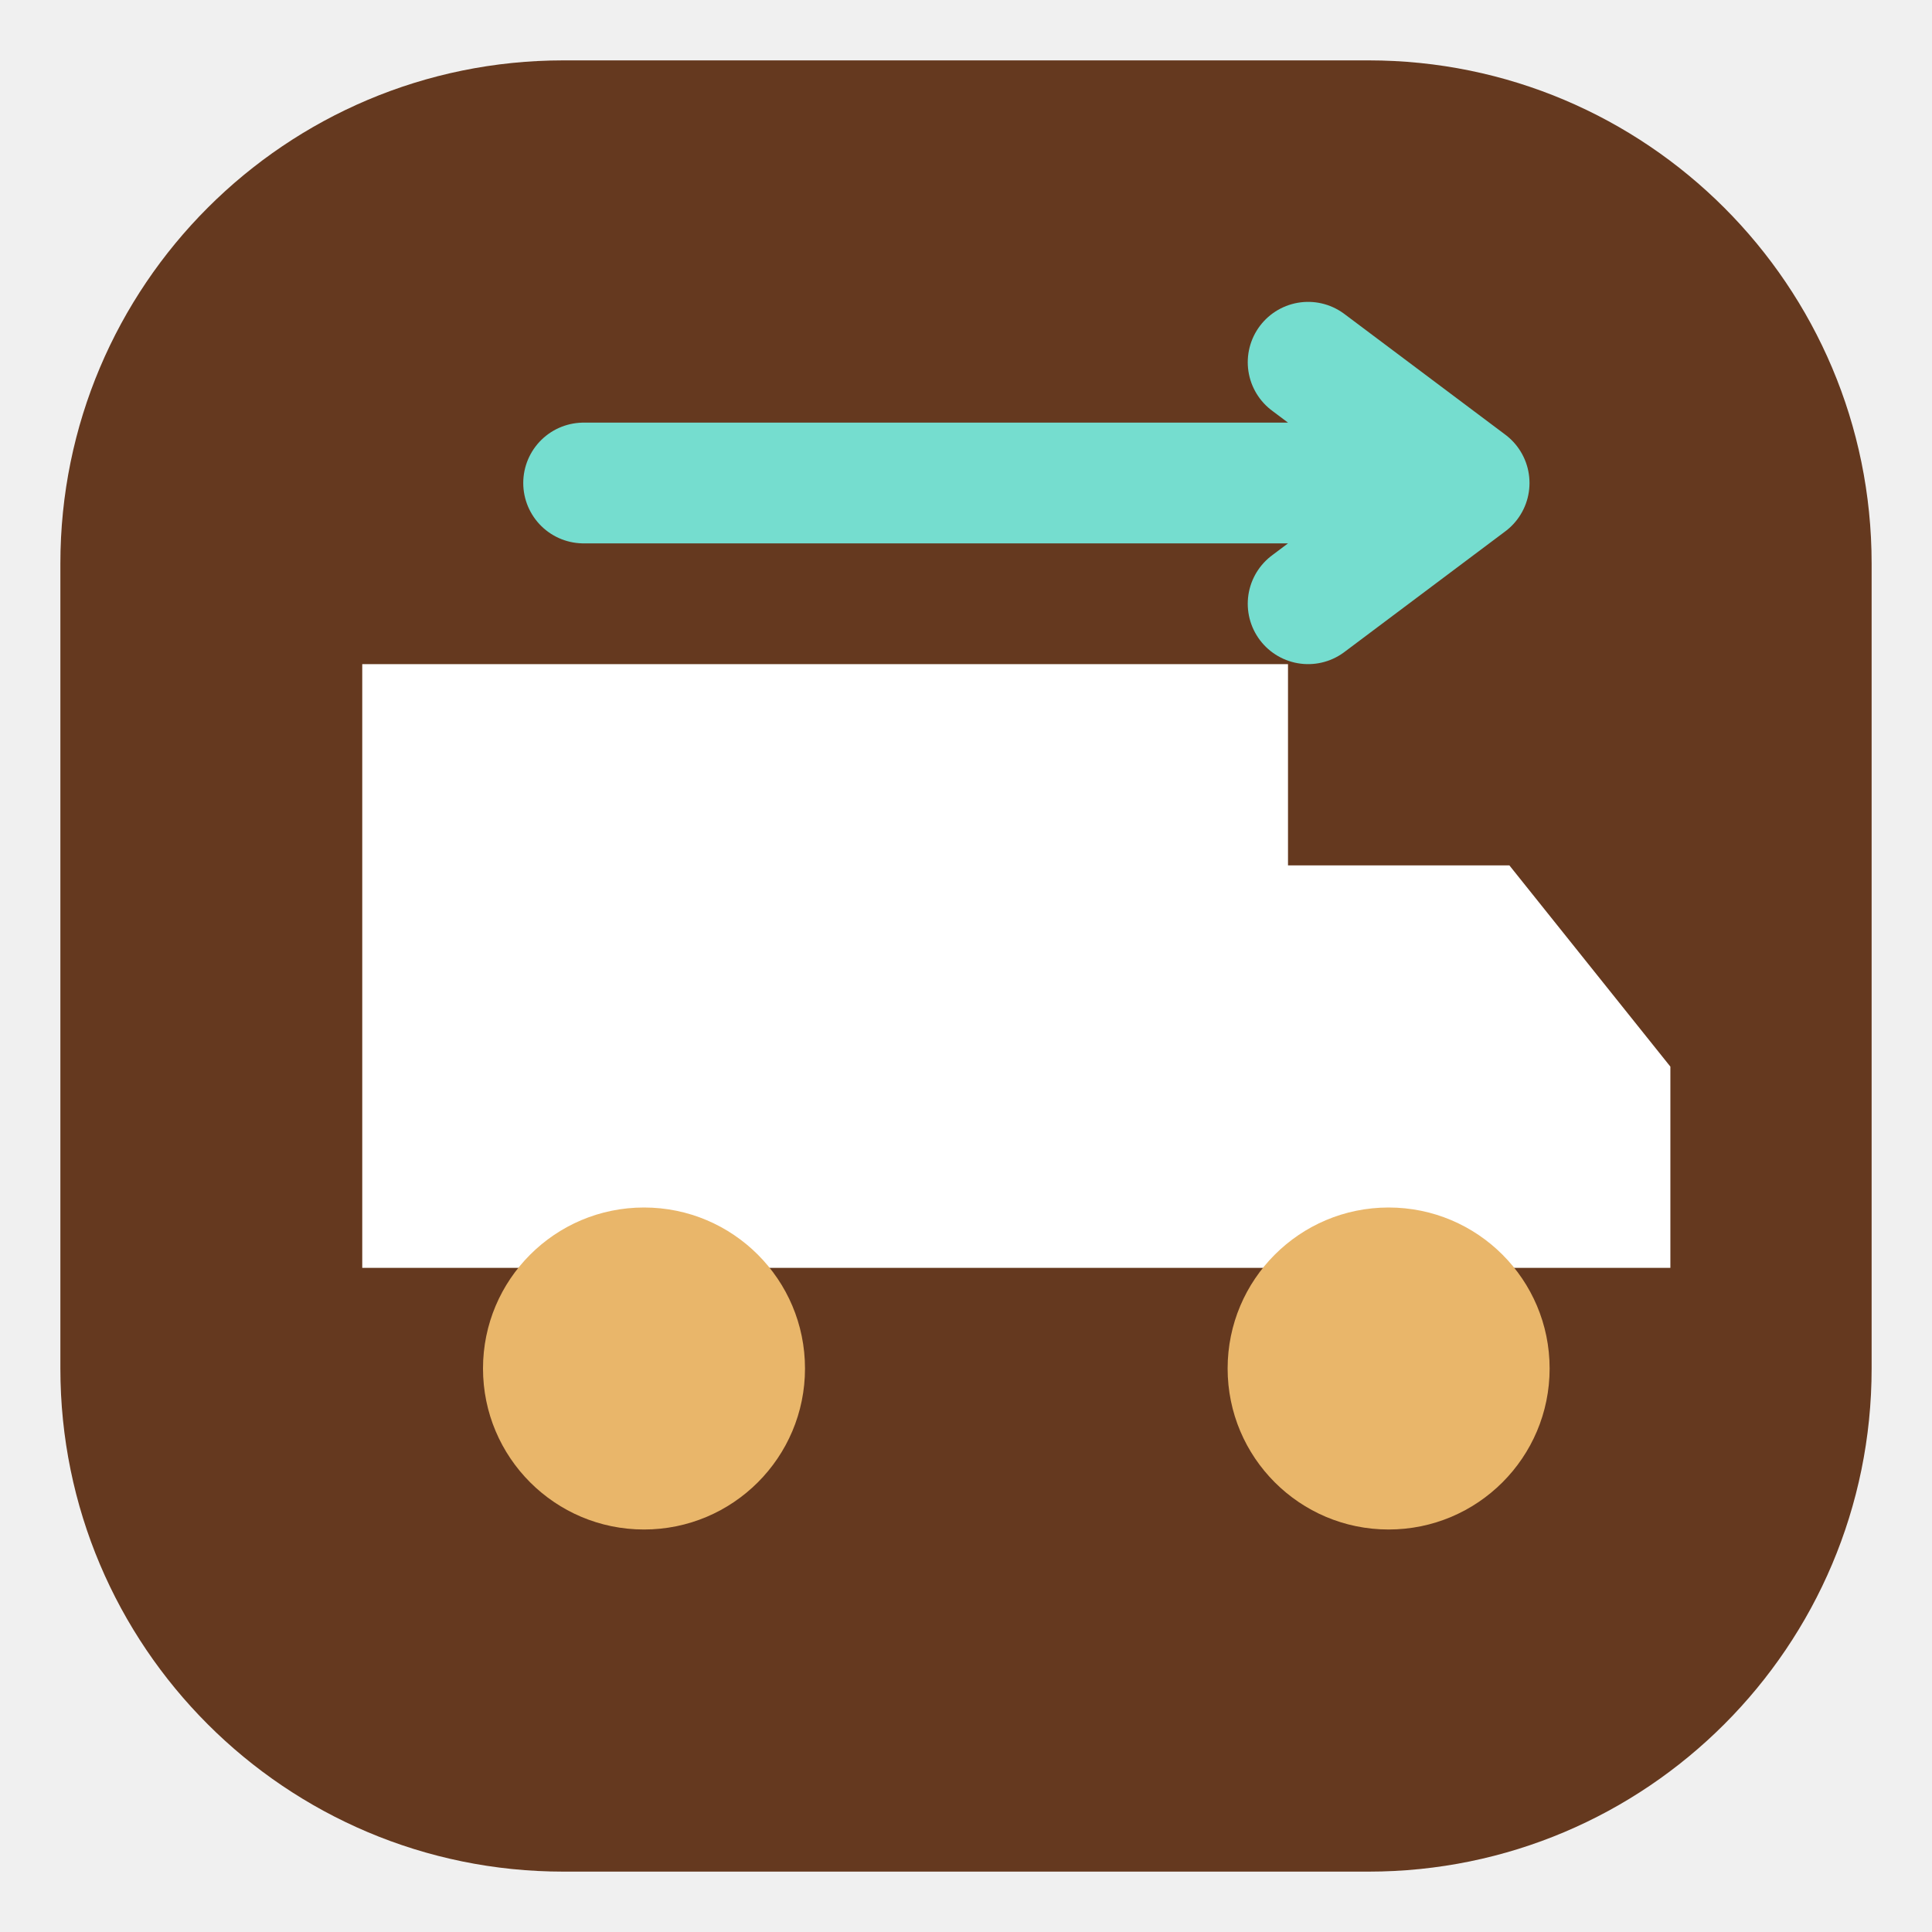
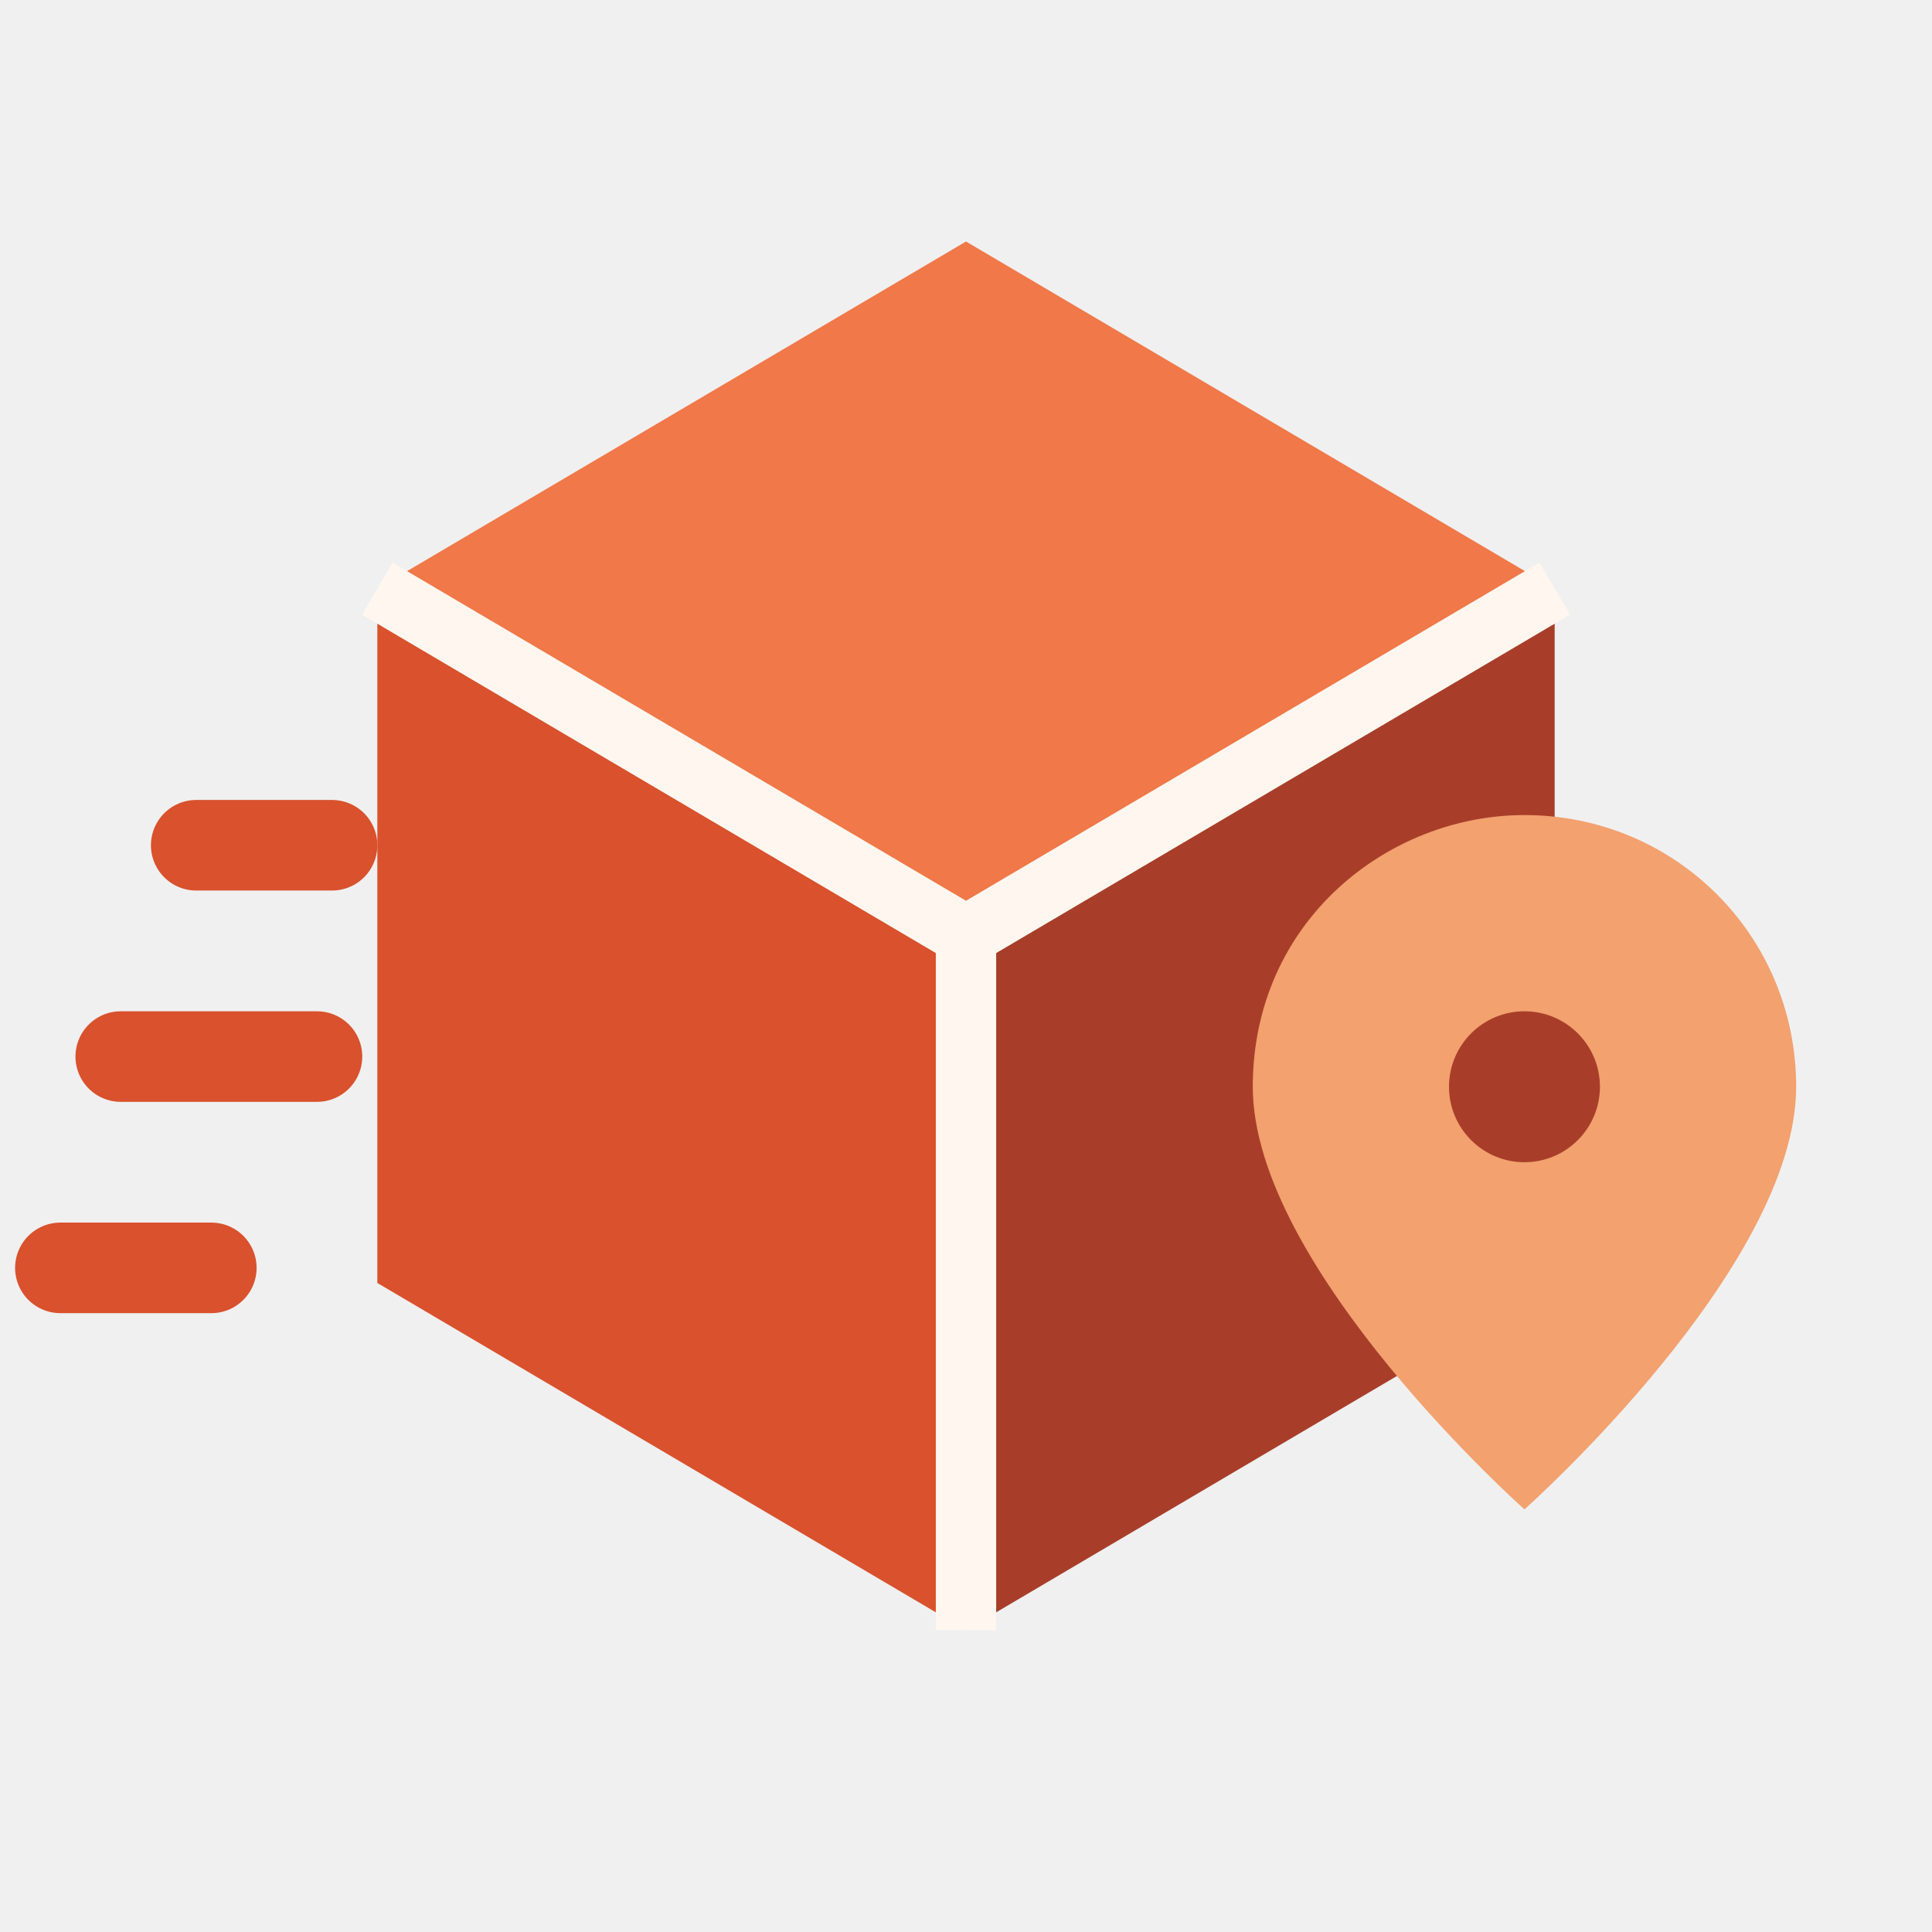
- <svg xmlns="http://www.w3.org/2000/svg" viewBox="0 0 96 96" role="img" aria-label="GH LOGISTICS">
-   <rect x="3" y="3" width="90" height="90" rx="25" fill="#65391f" />
-   <path d="M18 33h46v30H18zM64 43h11l8 10v10H64z" fill="#fff" />
-   <circle cx="32" cy="68" r="8" fill="#e9b66a" />
-   <circle cx="69" cy="68" r="8" fill="#e9b66a" />
-   <path d="M29 24h42M65 18l8 6-8 6" fill="none" stroke="#75ddcf" stroke-width="6" stroke-linecap="round" stroke-linejoin="round" />
+ <svg xmlns="http://www.w3.org/2000/svg" viewBox="0 0 128 128" role="img" aria-label="الخدمات اللوجستية">
+   <path d="m25 39 39-23 39 23-39 23z" fill="#F07849" />
+   <path d="M25 39v46l39 23V62z" fill="#D9512D" />
+   <path d="M103 39v46l-39 23V62z" fill="#A83E2A" />
+   <path d="m25 39 39 23 39-23M64 62v46" fill="none" stroke="#FFF7EF" stroke-width="4" stroke-linejoin="round" />
+   <path d="M14 84H4m17-14H8m14-14h-9" stroke="#D9512D" stroke-width="6" stroke-linecap="round" />
+   <path d="M83 72c0-11 9-18 18-18 10 0 18 8 18 18 0 12-18 28-18 28S83 84 83 72z" fill="#F2A16F" />
+   <circle cx="101" cy="72" r="5" fill="#A83E2A" />
</svg>
